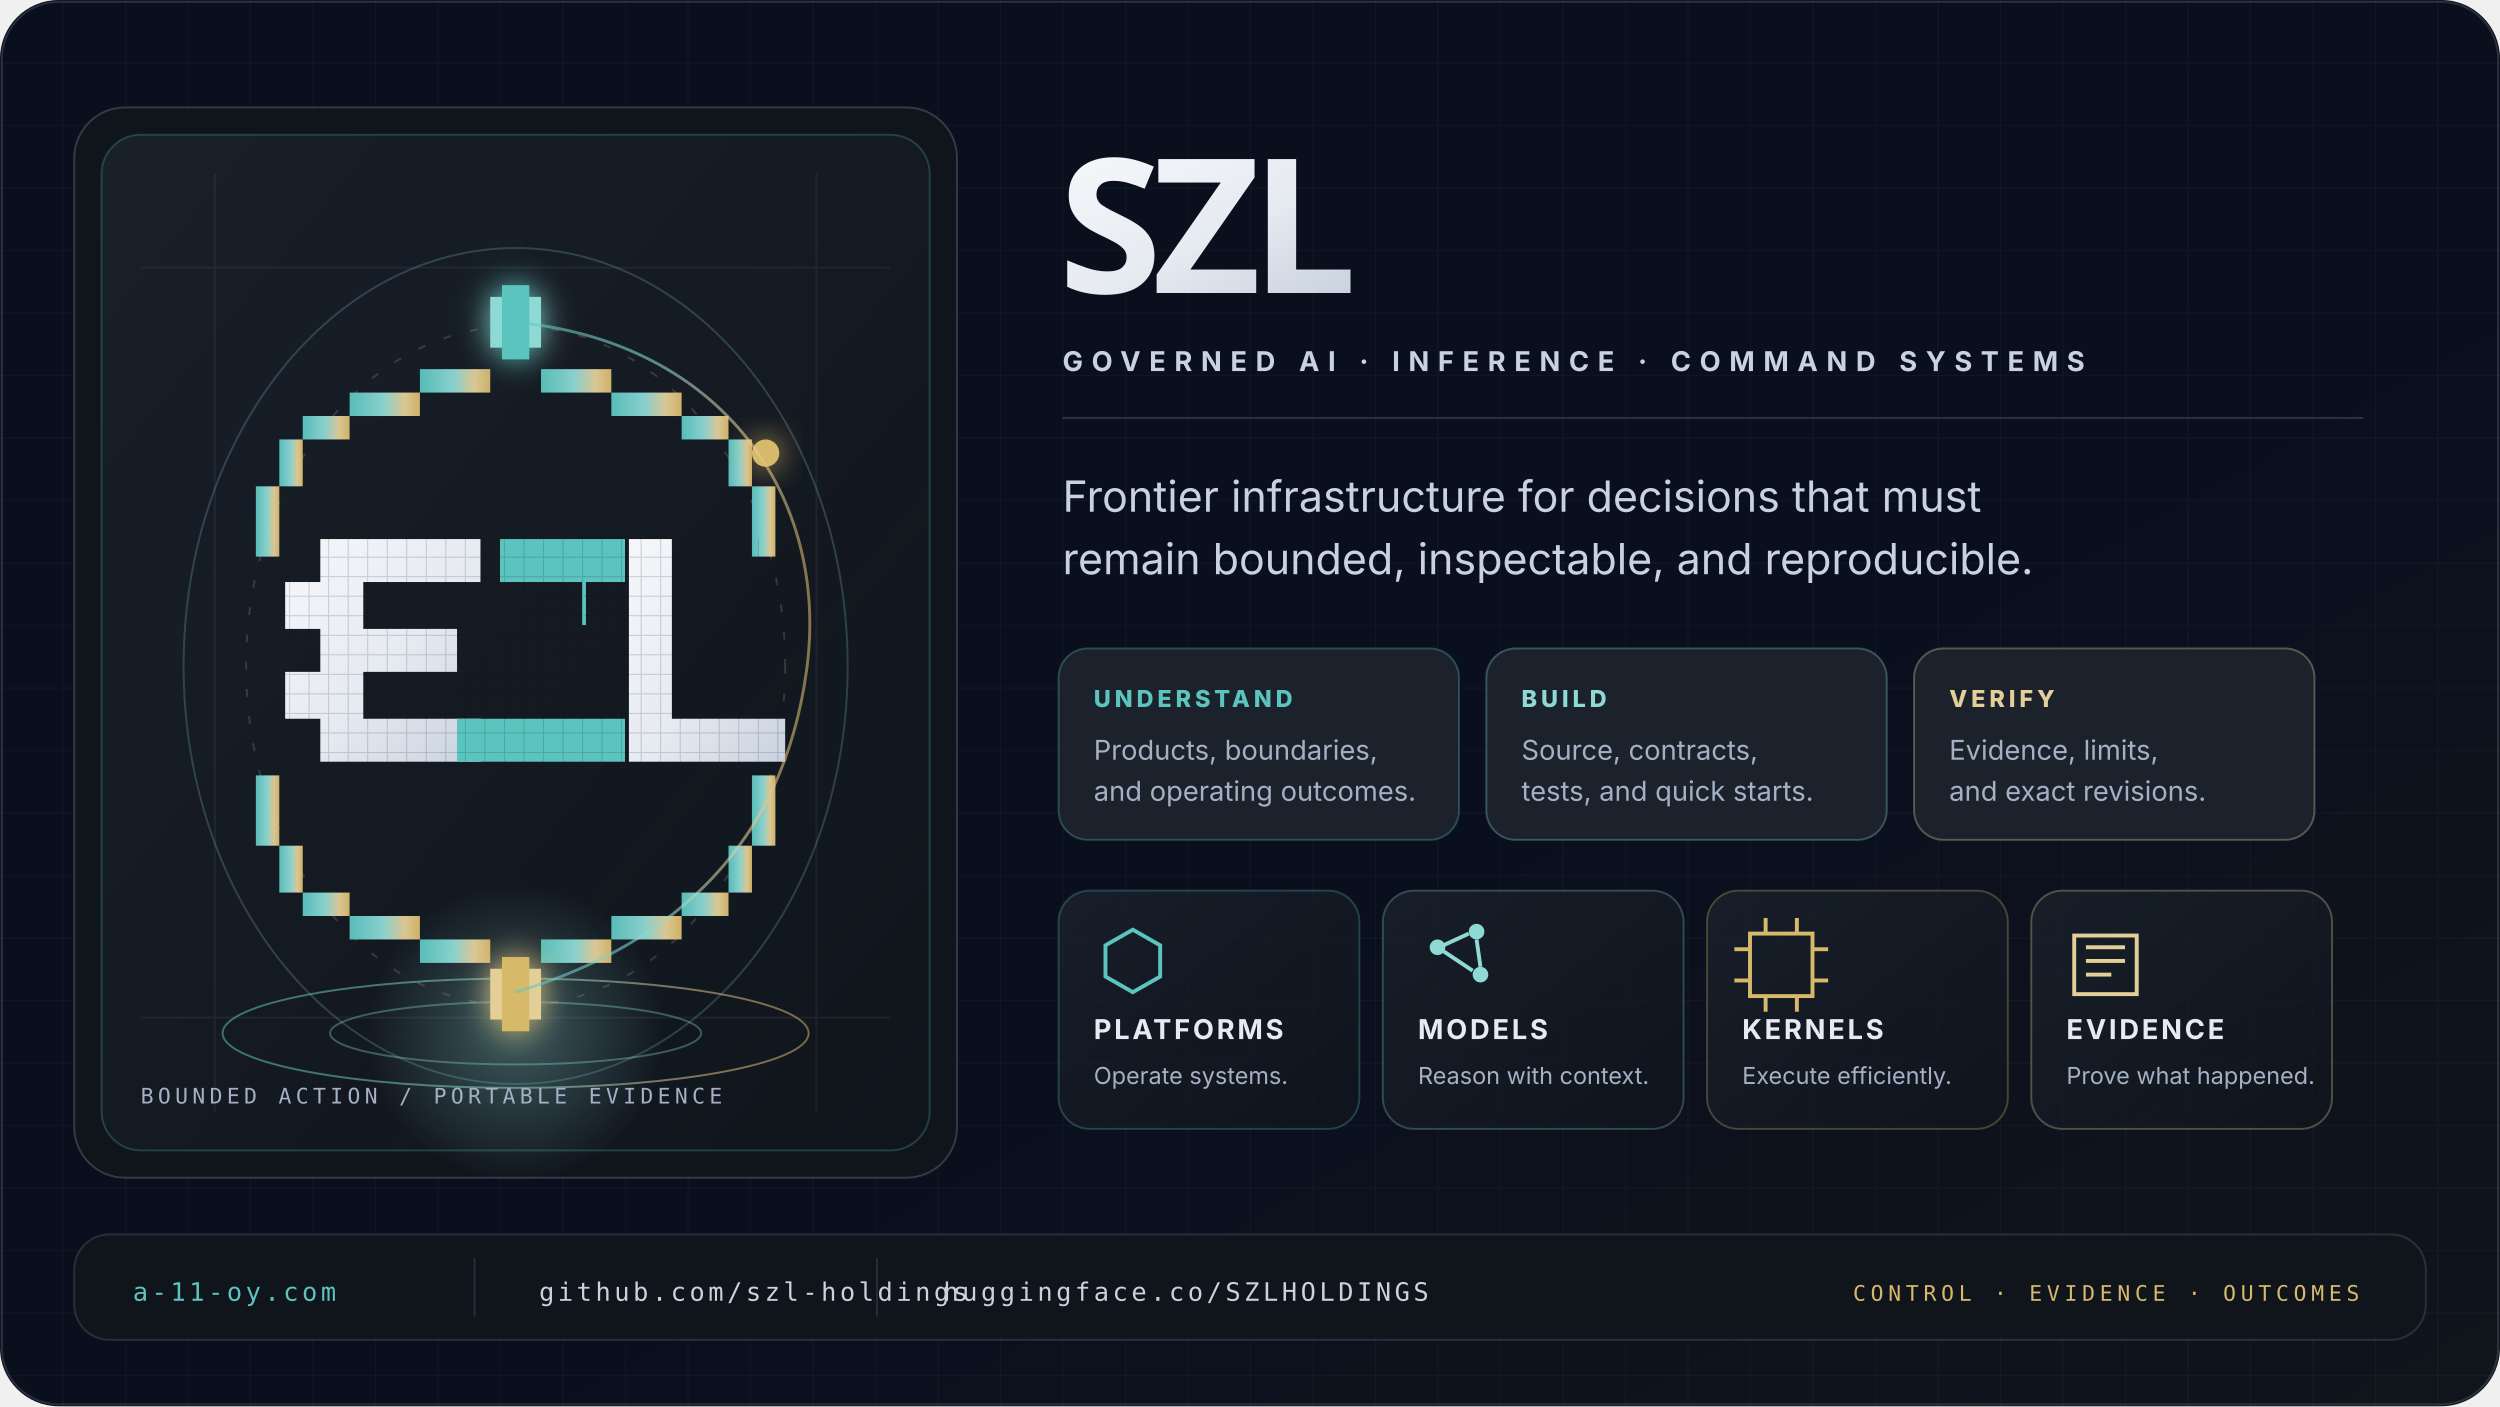
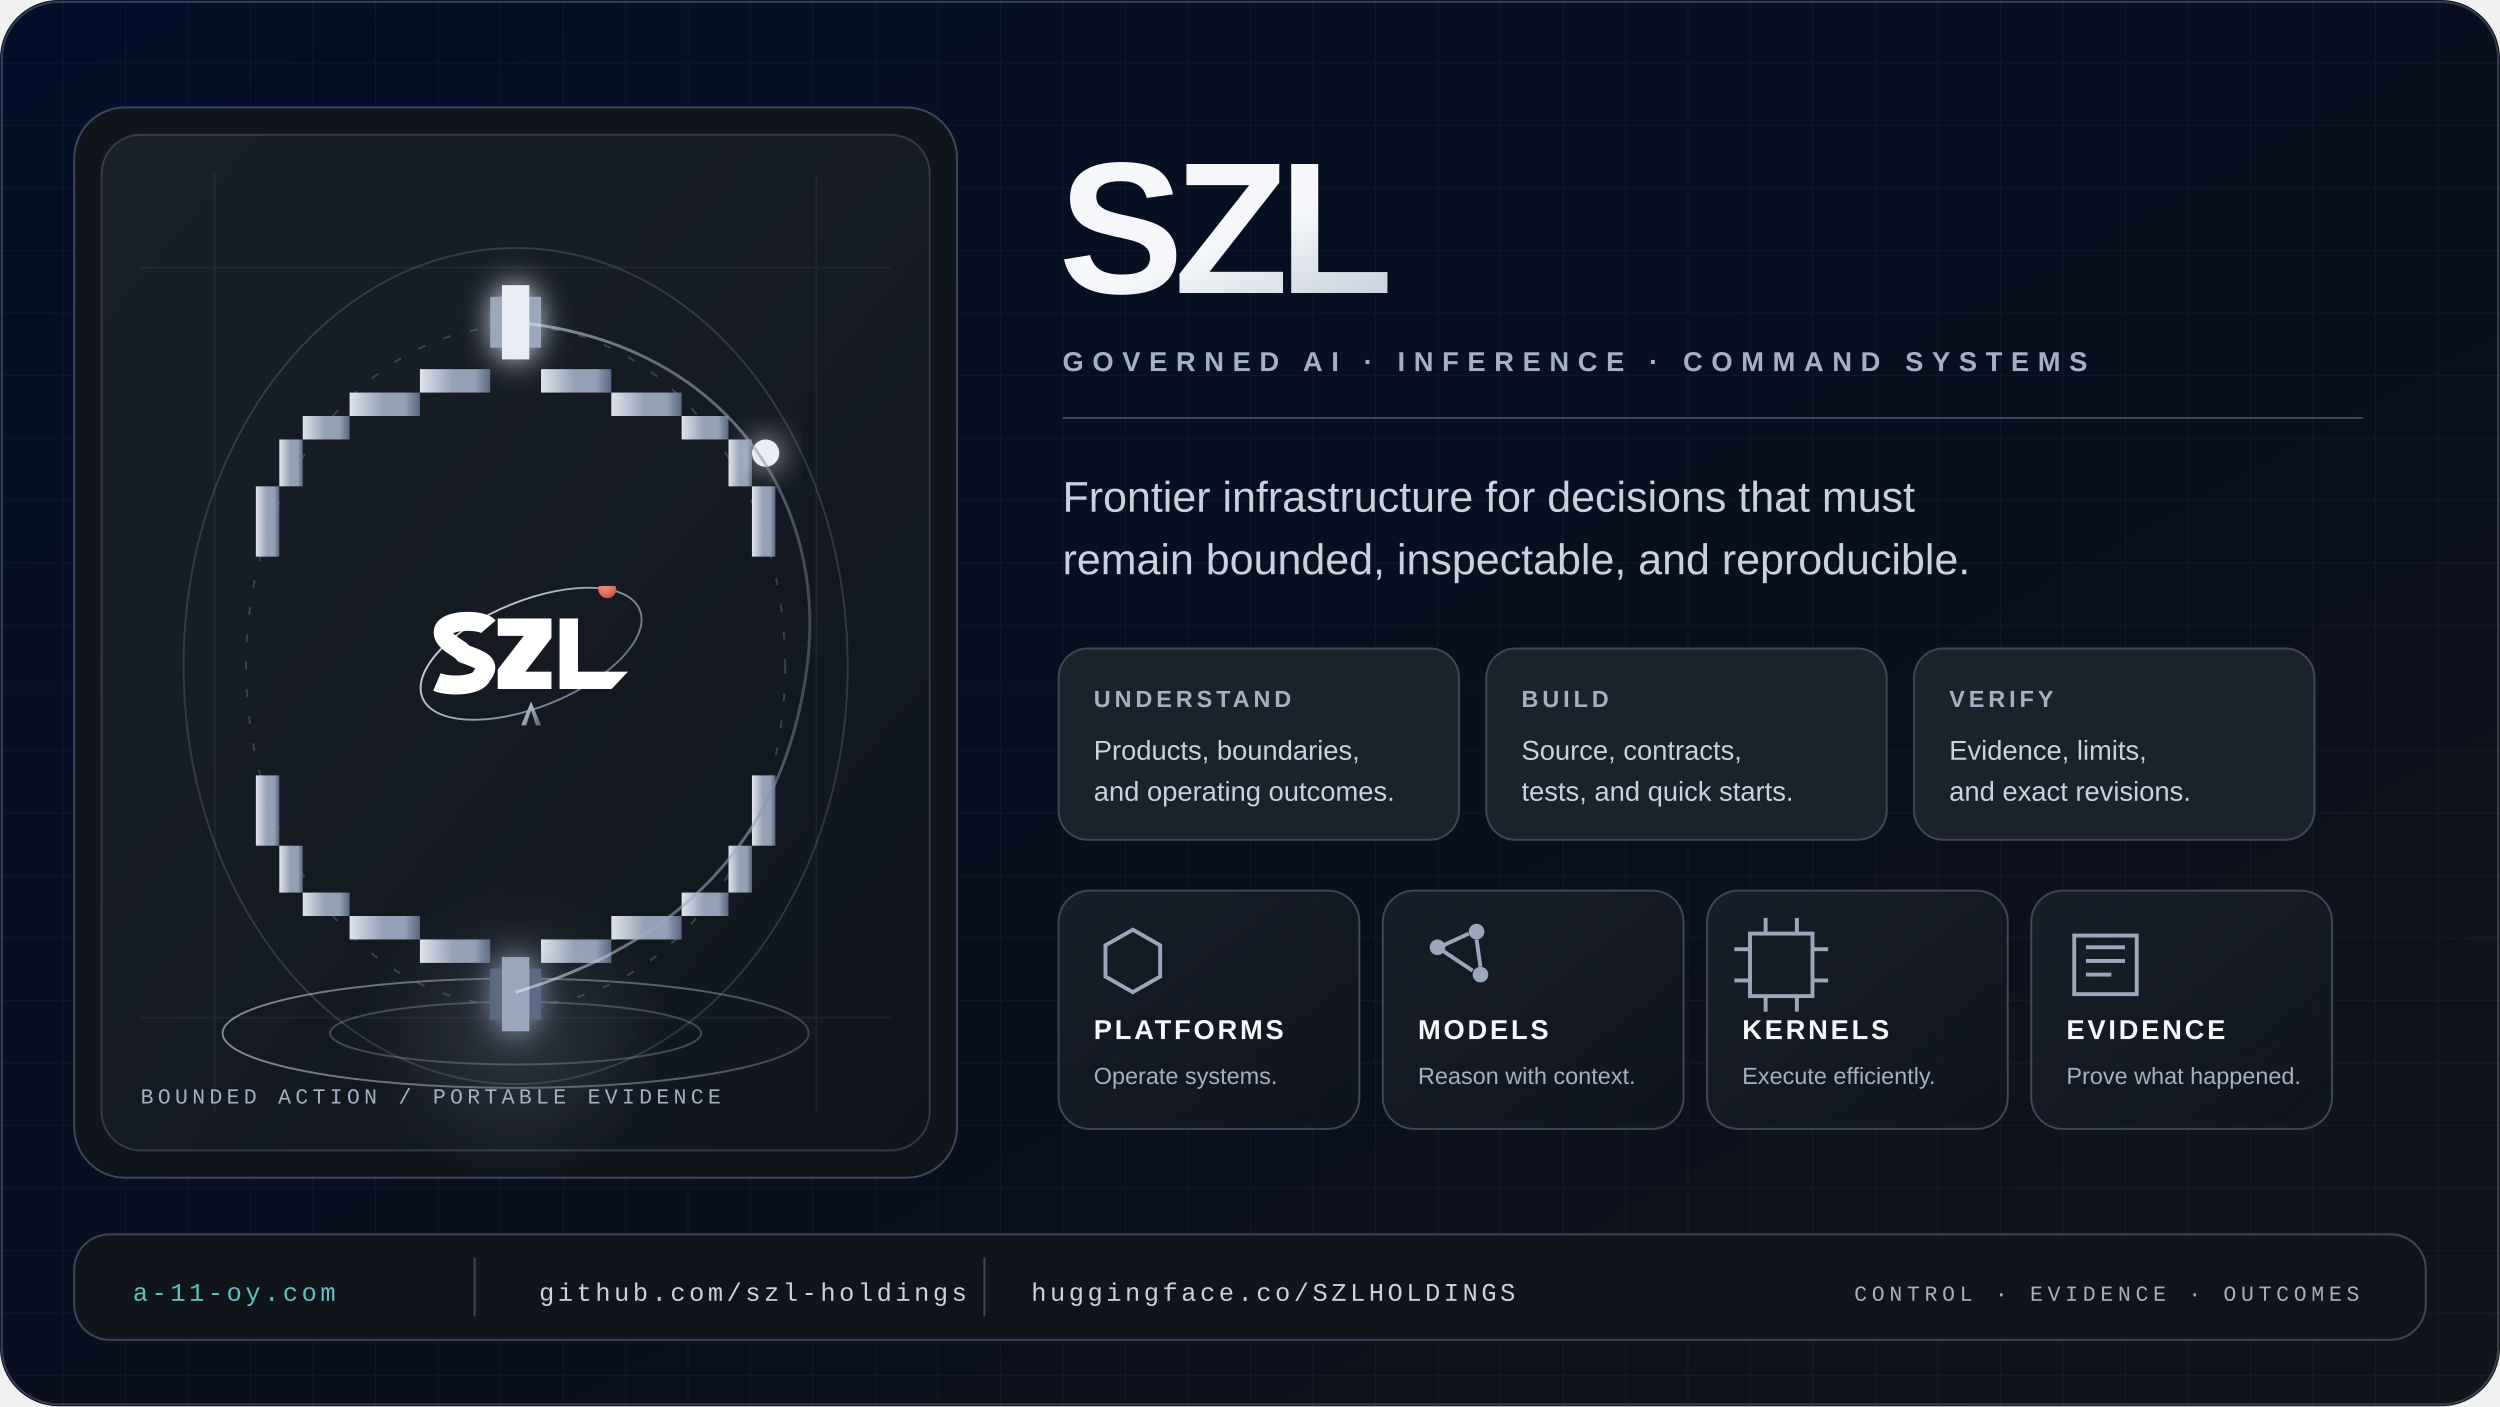
<svg xmlns="http://www.w3.org/2000/svg" width="1280" height="720" viewBox="0 0 1280 720" role="img" aria-labelledby="title desc">
  <defs>
    <linearGradient id="bg" x1="0" y1="0" x2="1" y2="1">
-       <stop offset="0" stop-color="#0a0f1e" />
+       <stop offset="0" stop-color="#030F29" />
      <stop offset="0.58" stop-color="#0a0f1e" />
      <stop offset="1" stop-color="#10151c" />
    </linearGradient>
    <linearGradient id="cream" x1="0" y1="0" x2="1" y2="1">
      <stop offset="0" stop-color="#f5f7fa" />
-       <stop offset="0.55" stop-color="#e6eaf1" />
+       <stop offset="0.55" stop-color="#f5f7fa" />
      <stop offset="1" stop-color="#c9d2df" />
    </linearGradient>
    <linearGradient id="signal" x1="0" y1="0" x2="1" y2="0">
-       <stop offset="0" stop-color="#5cc4bf" />
-       <stop offset="0.48" stop-color="#8fd9d5" />
-       <stop offset="0.78" stop-color="#e4cf99" />
-       <stop offset="1" stop-color="#d7b96b" />
+       <stop offset="0" stop-color="#E9EEF6" />
+       <stop offset="0.48" stop-color="#9AA7BD" />
+       <stop offset="0.78" stop-color="#9AA7BD" />
+       <stop offset="1" stop-color="#5C6B86" />
    </linearGradient>
    <linearGradient id="glass" x1="0" y1="0" x2="1" y2="1">
      <stop offset="0" stop-color="#1b222c" stop-opacity="0.82" />
      <stop offset="1" stop-color="#10151c" stop-opacity="0.7" />
    </linearGradient>
    <radialGradient id="blueGlow" cx="50%" cy="50%" r="50%">
-       <stop offset="0" stop-color="#8fd9d5" stop-opacity="0.34" />
-       <stop offset="1" stop-color="#8fd9d5" stop-opacity="0" />
+       <stop offset="0" stop-color="#9AA7BD" stop-opacity="0.2" />
+       <stop offset="1" stop-color="#9AA7BD" stop-opacity="0" />
    </radialGradient>
    <filter id="softGlow" x="-80%" y="-80%" width="260%" height="260%">
      <feGaussianBlur stdDeviation="8" result="blur" />
      <feMerge>
        <feMergeNode in="blur" />
        <feMergeNode in="SourceGraphic" />
      </feMerge>
    </filter>
    <pattern id="microgrid" width="32" height="32" patternUnits="userSpaceOnUse">
-       <path d="M32 0H0V32" fill="none" stroke="#c9d2df" stroke-opacity="0.038" />
-     </pattern>
-     <pattern id="pixels" width="10" height="10" patternUnits="userSpaceOnUse">
-       <path d="M10 0H0V10" fill="none" stroke="#0a0f1e" stroke-opacity="0.34" />
+       <path d="M32 0H0V32" fill="none" stroke="#E9EEF6" stroke-opacity="0.038" />
    </pattern>
  </defs>
  <rect width="1280" height="720" rx="30" fill="url(#bg)" />
  <rect width="1280" height="720" rx="30" fill="url(#microgrid)" />
-   <rect x="1" y="1" width="1278" height="718" rx="29" fill="none" stroke="#c9d2df" stroke-opacity="0.16" />
+   <rect x="1" y="1" width="1278" height="718" rx="29" fill="none" stroke="#9AA7BD" stroke-opacity="0.3" />
  <path d="M30 30H1250" stroke="url(#signal)" stroke-width="2" stroke-opacity="0.82" />
  <g transform="translate(38 55)">
-     <rect width="452" height="548" rx="26" fill="#10151c" stroke="#a4b1c4" stroke-opacity="0.25" />
-     <rect x="14" y="14" width="424" height="520" rx="20" fill="url(#glass)" stroke="#5cc4bf" stroke-opacity="0.24" />
-     <path d="M34 82H418M34 466H418M72 34V514M380 34V514" stroke="#a4b1c4" stroke-opacity="0.08" />
-     <ellipse cx="226" cy="286" rx="170" ry="214" fill="none" stroke="#8fd9d5" stroke-opacity="0.22" />
-     <ellipse cx="226" cy="286" rx="138" ry="174" fill="none" stroke="#e4cf99" stroke-opacity="0.18" stroke-dasharray="4 10" />
+     <rect width="452" height="548" rx="26" fill="#10151c" stroke="#5C6B86" stroke-opacity="0.6" />
+     <rect x="14" y="14" width="424" height="520" rx="20" fill="url(#glass)" stroke="#9AA7BD" stroke-opacity="0.24" />
+     <path d="M34 82H418M34 466H418M72 34V514M380 34V514" stroke="#9AA7BD" stroke-opacity="0.08" />
+     <ellipse cx="226" cy="286" rx="170" ry="214" fill="none" stroke="#9AA7BD" stroke-opacity="0.22" />
+     <ellipse cx="226" cy="286" rx="138" ry="174" fill="none" stroke="#5C6B86" stroke-opacity="0.5" stroke-dasharray="4 10" />
    <ellipse cx="226" cy="474" rx="150" ry="28" fill="none" stroke="url(#signal)" stroke-opacity="0.52" />
-     <ellipse cx="226" cy="474" rx="95" ry="16" fill="none" stroke="#8fd9d5" stroke-opacity="0.35" />
+     <ellipse cx="226" cy="474" rx="95" ry="16" fill="none" stroke="#9AA7BD" stroke-opacity="0.35" />
    <circle cx="226" cy="474" r="76" fill="url(#blueGlow)" />
-     <path d="M226 455V498" stroke="#e6eaf1" stroke-width="2" filter="url(#softGlow)" />
+     <path d="M226 455V498" stroke="#E9EEF6" stroke-width="2" filter="url(#softGlow)" />
    <g fill="url(#signal)" opacity="0.95">
      <rect x="93" y="194" width="12" height="36" />
      <rect x="105" y="170" width="12" height="24" />
      <rect x="117" y="158" width="24" height="12" />
      <rect x="141" y="146" width="36" height="12" />
      <rect x="177" y="134" width="36" height="12" />
      <rect x="239" y="134" width="36" height="12" />
      <rect x="275" y="146" width="36" height="12" />
      <rect x="311" y="158" width="24" height="12" />
      <rect x="335" y="170" width="12" height="24" />
      <rect x="347" y="194" width="12" height="36" />
      <rect x="93" y="342" width="12" height="36" />
      <rect x="105" y="378" width="12" height="24" />
      <rect x="117" y="402" width="24" height="12" />
      <rect x="141" y="414" width="36" height="12" />
      <rect x="177" y="426" width="36" height="12" />
      <rect x="239" y="426" width="36" height="12" />
      <rect x="275" y="414" width="36" height="12" />
      <rect x="311" y="402" width="24" height="12" />
      <rect x="335" y="378" width="12" height="24" />
      <rect x="347" y="342" width="12" height="36" />
    </g>
-     <g fill="url(#cream)">
-       <path d="M126 221h82v22h-60v24h48v22h-48v24h60v22h-82v-22h-18v-24h18v-22h-18v-24h18z" />
-       <path d="M284 221h22v92h58v22h-80z" />
+     <svg x="156" y="245" width="140" height="81.67" viewBox="96 252 1008 588" aria-hidden="true">
+       <defs>
+         <linearGradient id="szl-mark-orbit" x1="0" y1="0" x2="1" y2="1">
+           <stop offset="0" stop-color="#E9EEF6" />
+           <stop offset="0.5" stop-color="#9AA7BD" />
+           <stop offset="1" stop-color="#5C6B86" />
+         </linearGradient>
+         <radialGradient id="szl-mark-node" cx="0.38" cy="0.34" r="0.75">
+           <stop offset="0" stop-color="#F0917E" />
+           <stop offset="0.55" stop-color="#DF735F" />
+           <stop offset="1" stop-color="#C4543F" />
+         </radialGradient>
+       </defs>
+       <g transform="rotate(-22 657.0 502.0)">
+         <ellipse cx="657.0" cy="502.0" rx="432" ry="196" fill="none" stroke="url(#szl-mark-orbit)" stroke-width="7" stroke-linecap="round" opacity="0.95" />
+       </g>
+       <path d="M 500 402 C 476 374 344 374 334 416 C 324 458 396 480.0 409.0 502.0 C 476 526.0 512 540 476 582 C 464 620 358 626 310 606 " fill="none" stroke="#FFFFFF" stroke-width="70" stroke-linecap="butt" stroke-linejoin="round" />
+       <g fill="#FFFFFF">
+         <path d="M 534 372 L 732 372 L 732 444 L 636 568 L 732 568 L 732 632 L 534 632 L 534 560 L 630 436 L 534 436 Z" />
+         <path d="M 762 372 L 830 372 L 830 568 L 1014 568 L 954 632 L 762 632 Z" />
+       </g>
+       <circle cx="937.9" cy="264.3" r="33" fill="url(#szl-mark-node)" />
+       <path d="M 657.0 678 L 694.0 766 L 675.0 766 L 657.0 710.3 L 639.0 766 L 620.0 766 Z" fill="url(#szl-mark-orbit)" opacity="0.96" />
+     </svg>
+     <g filter="url(#softGlow)">
+       <rect x="213" y="97" width="26" height="26" fill="#9AA7BD" />
+       <rect x="219" y="91" width="14" height="38" fill="#E9EEF6" />
+       <rect x="213" y="441" width="26" height="26" fill="#5C6B86" />
+       <rect x="219" y="435" width="14" height="38" fill="#9AA7BD" />
    </g>
-     <path d="M218 221h64v22h-20v22h-22v24h-22v24h64v22h-86v-22h22v-24h22v-24h20v-22h-42z" fill="#5cc4bf" />
-     <rect x="108" y="221" width="256" height="114" fill="url(#pixels)" opacity="0.48" />
-     <g filter="url(#softGlow)">
-       <rect x="213" y="97" width="26" height="26" fill="#8fd9d5" />
-       <rect x="219" y="91" width="14" height="38" fill="#5cc4bf" />
-       <rect x="213" y="441" width="26" height="26" fill="#e4cf99" />
-       <rect x="219" y="435" width="14" height="38" fill="#d7b96b" />
-     </g>
-     <circle cx="354" cy="177" r="7" fill="#d7b96b" filter="url(#softGlow)" />
+     <circle cx="354" cy="177" r="7" fill="#E9EEF6" filter="url(#softGlow)" />
    <path d="M226 110C332 120 387 200 375 288C363 376 309 428 226 453" fill="none" stroke="url(#signal)" stroke-width="1.5" stroke-opacity="0.58" />
-     <text x="34" y="510" fill="#a4b1c4" font-family="'JetBrains Mono', ui-monospace, SFMono-Regular, monospace" font-size="11" letter-spacing="2.2">BOUNDED ACTION / PORTABLE EVIDENCE</text>
+     <text x="34" y="510" fill="#a4b1c4" font-family="ui-monospace, 'SF Mono', 'Cascadia Code', 'JetBrains Mono', 'IBM Plex Mono', 'Liberation Mono', Menlo, Consolas, monospace" font-size="11" letter-spacing="2.2">BOUNDED ACTION / PORTABLE EVIDENCE</text>
  </g>
-   <g transform="translate(542 72)" font-family="Inter, system-ui, sans-serif">
-     <text x="0" y="78" font-family="'Space Grotesk', system-ui, sans-serif" fill="url(#cream)" font-size="96" font-weight="690" letter-spacing="-5">SZL</text>
-     <text x="2" y="118" fill="#c9d2df" font-size="14" font-weight="650" letter-spacing="4.4">GOVERNED AI  ·  INFERENCE  ·  COMMAND SYSTEMS</text>
-     <path d="M2 142H668" stroke="#c9d2df" stroke-opacity="0.18" />
+   <g transform="translate(542 72)" font-family="system-ui, -apple-system, 'Segoe UI', 'Helvetica Neue', 'Liberation Sans', Arial, sans-serif">
+     <text x="0" y="78" fill="url(#cream)" font-size="96" font-weight="690" letter-spacing="-5">SZL</text>
+     <text x="2" y="118" fill="#a4b1c4" font-size="14" font-weight="650" letter-spacing="4.4">GOVERNED AI  ·  INFERENCE  ·  COMMAND SYSTEMS</text>
+     <path d="M2 142H668" stroke="#9AA7BD" stroke-opacity="0.35" />
    <text x="2" y="190" fill="#c9d2df" font-size="22" font-weight="410">Frontier infrastructure for decisions that must</text>
    <text x="2" y="222" fill="#c9d2df" font-size="22" font-weight="410">remain bounded, inspectable, and reproducible.</text>
    <g transform="translate(0 260)">
      <g>
-         <rect width="205" height="98" rx="15" fill="#1b222c" stroke="#5cc4bf" stroke-opacity="0.31" />
-         <text x="18" y="30" fill="#5cc4bf" font-size="12" font-weight="760" letter-spacing="2">UNDERSTAND</text>
-         <text x="18" y="57" fill="#a4b1c4" font-size="14">Products, boundaries,</text>
-         <text x="18" y="78" fill="#a4b1c4" font-size="14">and operating outcomes.</text>
+         <rect width="205" height="98" rx="15" fill="#1b222c" stroke="#3c4757" />
+         <text x="18" y="30" fill="#a4b1c4" font-size="12" font-weight="760" letter-spacing="2">UNDERSTAND</text>
+         <text x="18" y="57" fill="#c9d2df" font-size="14">Products, boundaries,</text>
+         <text x="18" y="78" fill="#c9d2df" font-size="14">and operating outcomes.</text>
      </g>
      <g transform="translate(219)">
-         <rect width="205" height="98" rx="15" fill="#1b222c" stroke="#8fd9d5" stroke-opacity="0.31" />
-         <text x="18" y="30" fill="#8fd9d5" font-size="12" font-weight="760" letter-spacing="2">BUILD</text>
-         <text x="18" y="57" fill="#a4b1c4" font-size="14">Source, contracts,</text>
-         <text x="18" y="78" fill="#a4b1c4" font-size="14">tests, and quick starts.</text>
+         <rect width="205" height="98" rx="15" fill="#1b222c" stroke="#3c4757" />
+         <text x="18" y="30" fill="#a4b1c4" font-size="12" font-weight="760" letter-spacing="2">BUILD</text>
+         <text x="18" y="57" fill="#c9d2df" font-size="14">Source, contracts,</text>
+         <text x="18" y="78" fill="#c9d2df" font-size="14">tests, and quick starts.</text>
      </g>
      <g transform="translate(438)">
-         <rect width="205" height="98" rx="15" fill="#1b222c" stroke="#e4cf99" stroke-opacity="0.34" />
-         <text x="18" y="30" fill="#e4cf99" font-size="12" font-weight="760" letter-spacing="2">VERIFY</text>
-         <text x="18" y="57" fill="#a4b1c4" font-size="14">Evidence, limits,</text>
-         <text x="18" y="78" fill="#a4b1c4" font-size="14">and exact revisions.</text>
+         <rect width="205" height="98" rx="15" fill="#1b222c" stroke="#3c4757" />
+         <text x="18" y="30" fill="#a4b1c4" font-size="12" font-weight="760" letter-spacing="2">VERIFY</text>
+         <text x="18" y="57" fill="#c9d2df" font-size="14">Evidence, limits,</text>
+         <text x="18" y="78" fill="#c9d2df" font-size="14">and exact revisions.</text>
      </g>
    </g>
    <g transform="translate(0 384)">
      <g>
-         <rect width="154" height="122" rx="16" fill="url(#glass)" stroke="#5cc4bf" stroke-opacity="0.27" />
-         <path d="M24 28l14-8 14 8v16l-14 8-14-8z" fill="none" stroke="#5cc4bf" stroke-width="2" />
-         <text x="18" y="76" fill="#e6eaf1" font-size="14" font-weight="720" letter-spacing="1.4">PLATFORMS</text>
+         <rect width="154" height="122" rx="16" fill="url(#glass)" stroke="#3c4757" />
+         <path d="M24 28l14-8 14 8v16l-14 8-14-8z" fill="none" stroke="#9AA7BD" stroke-width="2" />
+         <text x="18" y="76" fill="#f5f7fa" font-size="14" font-weight="720" letter-spacing="1.4">PLATFORMS</text>
        <text x="18" y="99" fill="#a4b1c4" font-size="12">Operate systems.</text>
      </g>
      <g transform="translate(166)">
-         <rect width="154" height="122" rx="16" fill="url(#glass)" stroke="#8fd9d5" stroke-opacity="0.27" />
-         <g fill="#8fd9d5">
+         <rect width="154" height="122" rx="16" fill="url(#glass)" stroke="#3c4757" />
+         <g fill="#9AA7BD">
          <circle cx="28" cy="29" r="4" />
          <circle cx="48" cy="21" r="4" />
          <circle cx="50" cy="43" r="4" />
-           <path d="M31 28l13-6M31 31l15 10M48 25l2 14" stroke="#8fd9d5" stroke-width="2" />
+           <path d="M31 28l13-6M31 31l15 10M48 25l2 14" stroke="#9AA7BD" stroke-width="2" />
        </g>
-         <text x="18" y="76" fill="#e6eaf1" font-size="14" font-weight="720" letter-spacing="1.4">MODELS</text>
+         <text x="18" y="76" fill="#f5f7fa" font-size="14" font-weight="720" letter-spacing="1.4">MODELS</text>
        <text x="18" y="99" fill="#a4b1c4" font-size="12">Reason with context.</text>
      </g>
      <g transform="translate(332)">
-         <rect width="154" height="122" rx="16" fill="url(#glass)" stroke="#d7b96b" stroke-opacity="0.29" />
-         <g fill="none" stroke="#d7b96b" stroke-width="2">
+         <rect width="154" height="122" rx="16" fill="url(#glass)" stroke="#3c4757" />
+         <g fill="none" stroke="#9AA7BD" stroke-width="2">
          <path d="M22 22h32v32H22z" />
          <path d="M30 14v8M46 14v8M30 54v8M46 54v8M14 30h8M14 46h8M54 30h8M54 46h8" />
        </g>
-         <text x="18" y="76" fill="#e6eaf1" font-size="14" font-weight="720" letter-spacing="1.4">KERNELS</text>
+         <text x="18" y="76" fill="#f5f7fa" font-size="14" font-weight="720" letter-spacing="1.4">KERNELS</text>
        <text x="18" y="99" fill="#a4b1c4" font-size="12">Execute efficiently.</text>
      </g>
      <g transform="translate(498)">
-         <rect width="154" height="122" rx="16" fill="url(#glass)" stroke="#e4cf99" stroke-opacity="0.31" />
-         <path d="M22 23h32v30H22zM28 29h20M28 36h20M28 43h13" fill="none" stroke="#e4cf99" stroke-width="2" />
-         <text x="18" y="76" fill="#e6eaf1" font-size="14" font-weight="720" letter-spacing="1.4">EVIDENCE</text>
+         <rect width="154" height="122" rx="16" fill="url(#glass)" stroke="#3c4757" />
+         <path d="M22 23h32v30H22zM28 29h20M28 36h20M28 43h13" fill="none" stroke="#9AA7BD" stroke-width="2" />
+         <text x="18" y="76" fill="#f5f7fa" font-size="14" font-weight="720" letter-spacing="1.4">EVIDENCE</text>
        <text x="18" y="99" fill="#a4b1c4" font-size="12">Prove what happened.</text>
      </g>
    </g>
  </g>
-   <g transform="translate(38 632)" font-family="'JetBrains Mono', ui-monospace, SFMono-Regular, monospace">
-     <rect width="1204" height="54" rx="18" fill="#10151c" stroke="#a4b1c4" stroke-opacity="0.18" />
+   <g transform="translate(38 632)" font-family="ui-monospace, 'SF Mono', 'Cascadia Code', 'JetBrains Mono', 'IBM Plex Mono', 'Liberation Mono', Menlo, Consolas, monospace">
+     <rect width="1204" height="54" rx="18" fill="#10151c" stroke="#3c4757" />
    <text x="30" y="34" fill="#5cc4bf" font-size="13" letter-spacing="1.8">a-11-oy.com</text>
-     <path d="M205 12V42M411 12V42" stroke="#76859b" stroke-opacity="0.22" />
+     <path d="M205 12V42M466 12V42" stroke="#5C6B86" stroke-opacity="0.6" />
    <text x="238" y="34" fill="#c9d2df" font-size="13" letter-spacing="1.8">github.com/szl-holdings</text>
-     <text x="445" y="34" fill="#c9d2df" font-size="13" letter-spacing="1.8">huggingface.co/SZLHOLDINGS</text>
-     <text x="1170" y="34" fill="#d7b96b" font-size="11" letter-spacing="2.4" text-anchor="end">CONTROL · EVIDENCE · OUTCOMES</text>
+     <text x="490" y="34" fill="#c9d2df" font-size="13" letter-spacing="1.8">huggingface.co/SZLHOLDINGS</text>
+     <text x="1170" y="34" fill="#a4b1c4" font-size="11" letter-spacing="2.4" text-anchor="end">CONTROL · EVIDENCE · OUTCOMES</text>
  </g>
</svg>
